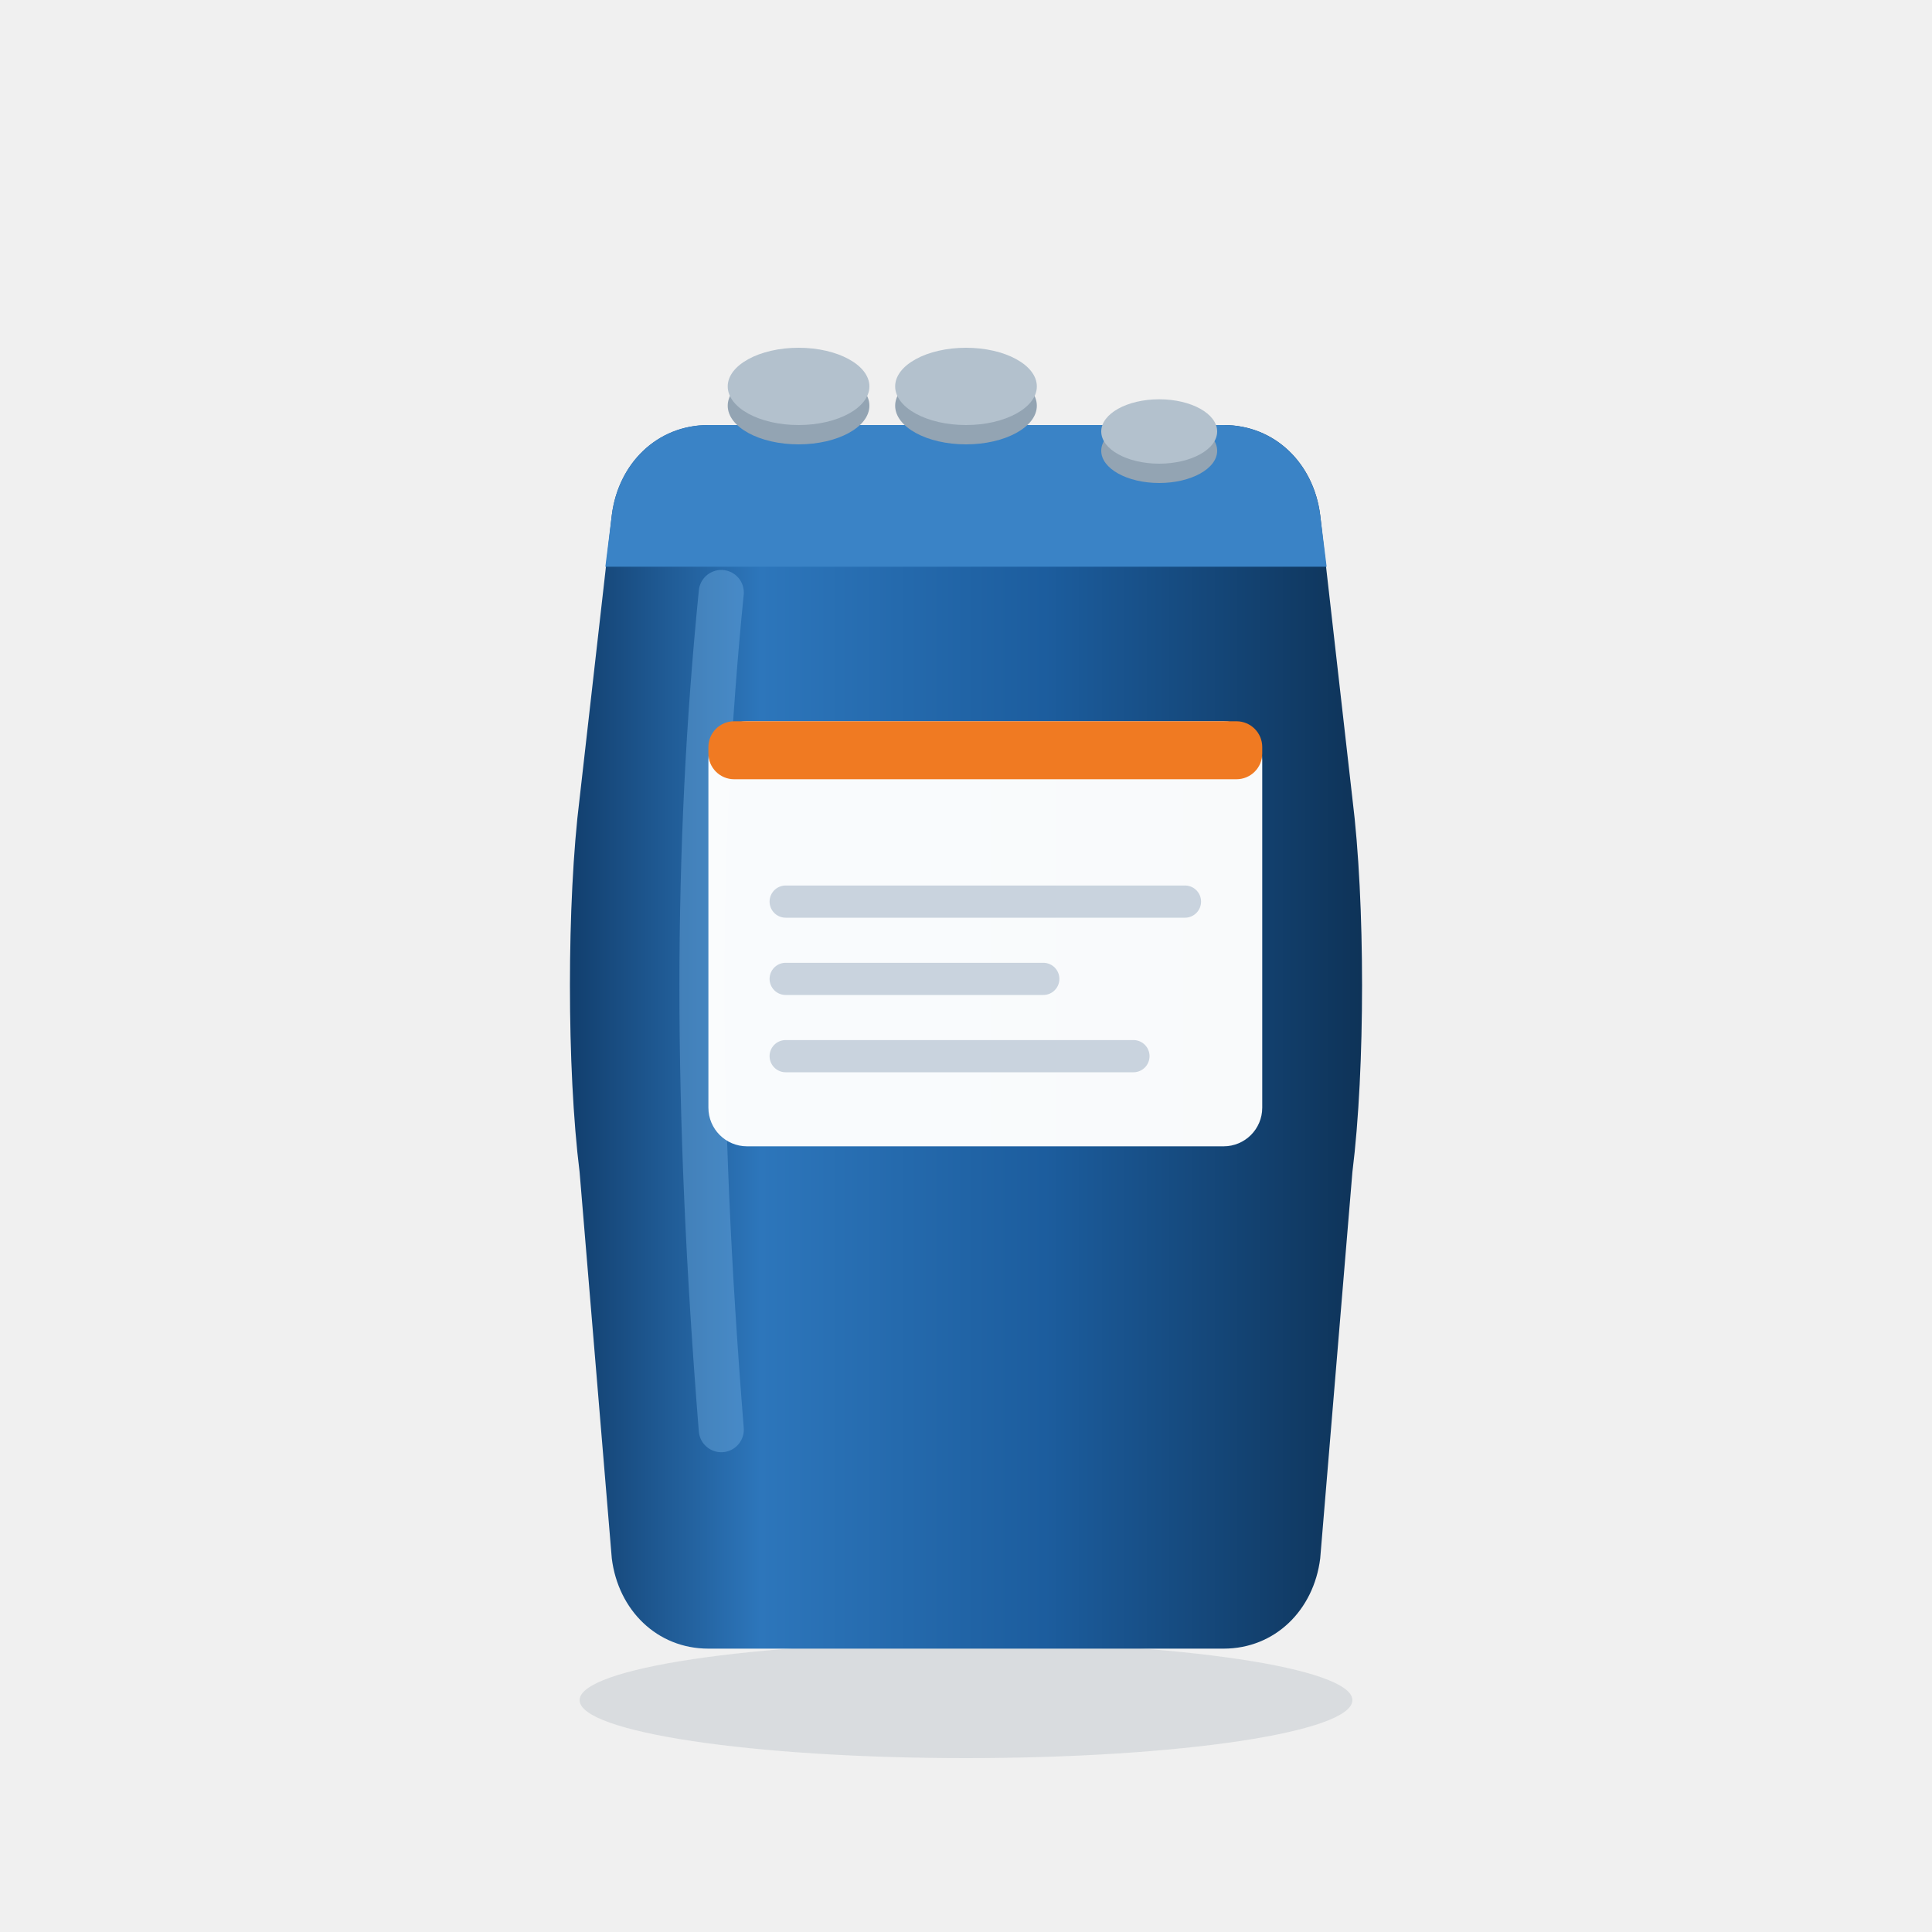
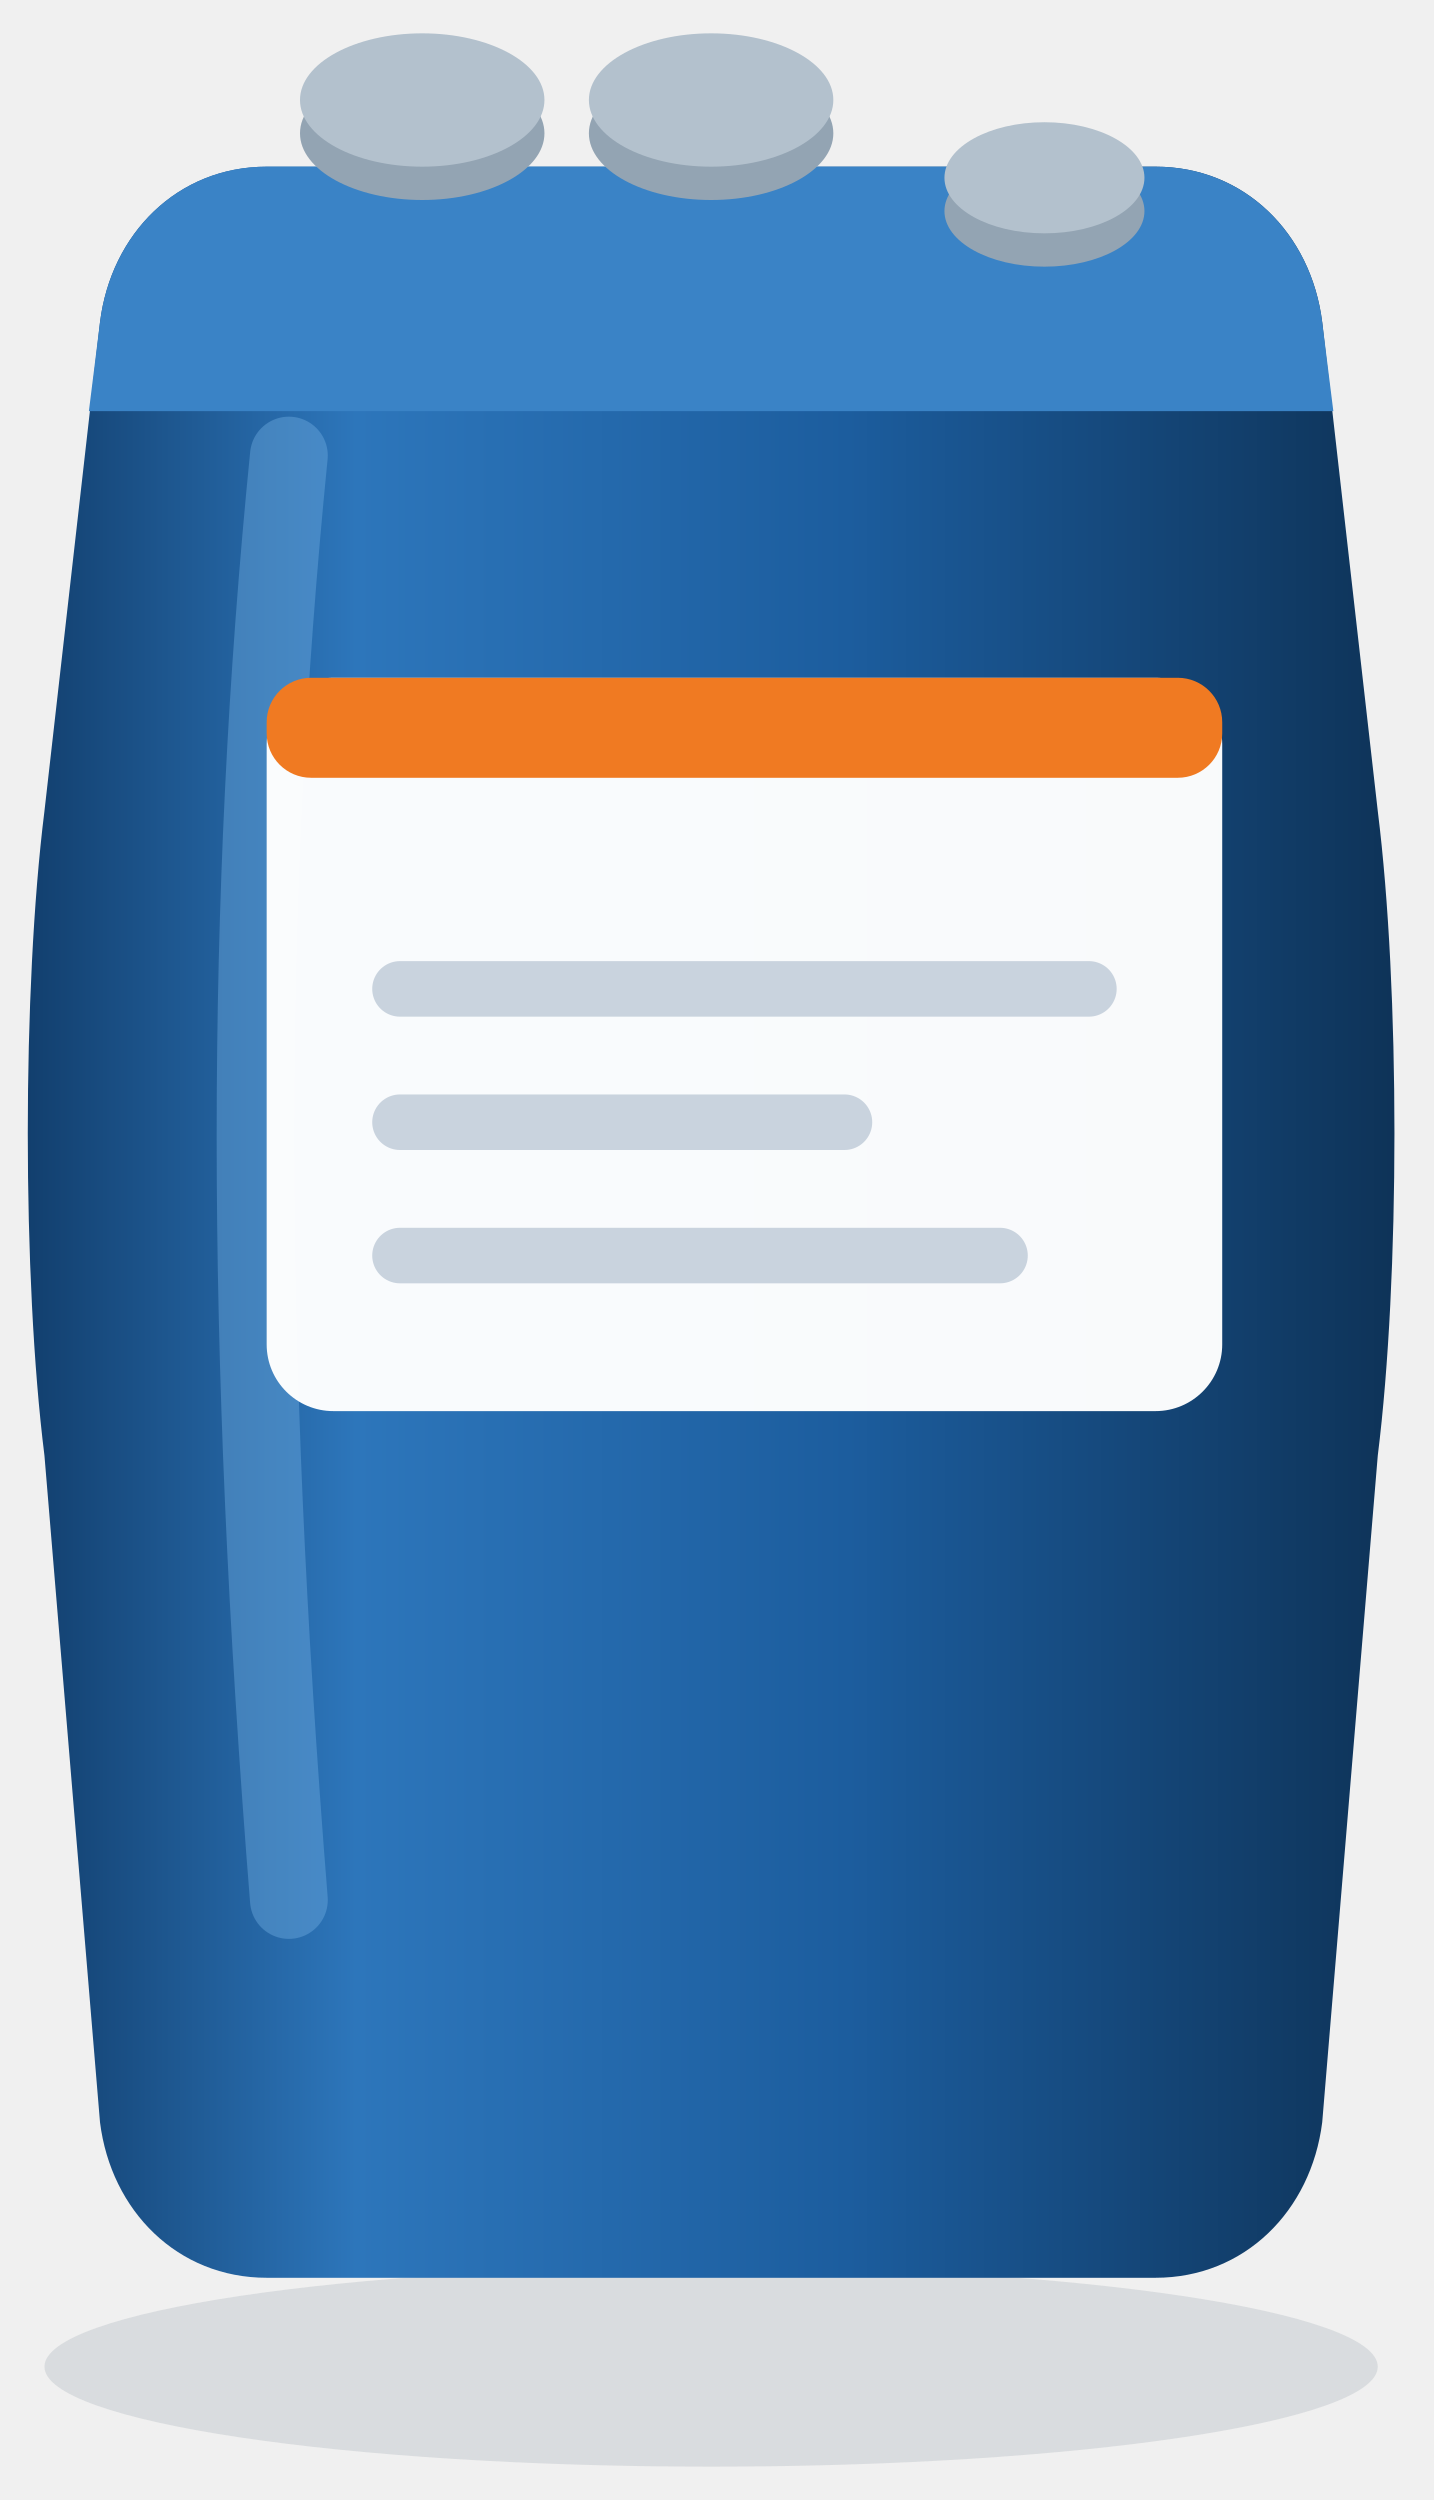
- <svg xmlns="http://www.w3.org/2000/svg" width="300" height="300" viewBox="0 0 300 300" role="img" aria-label="Bombona azul de 50 litros (ilustrativo)">
+ <svg xmlns="http://www.w3.org/2000/svg" width="129" height="225" viewBox="86 51 129 225" role="img" aria-label="Bombona azul de 50 litros (ilustrativo)">
  <defs>
    <linearGradient id="t-corpo" x1="0" y1="0" x2="1" y2="0">
      <stop offset="0" stop-color="#123f6e" />
      <stop offset="0.24" stop-color="#2d76bb" />
      <stop offset="0.6" stop-color="#1c5d9e" />
      <stop offset="1" stop-color="#0e3358" />
    </linearGradient>
  </defs>
  <ellipse cx="150" cy="264" rx="60" ry="9" fill="#0f2a44" opacity=".10" />
  <path d="M110 66h80c8 0 14 6 15 14l5 44c2 16 2 42 0 58l-5 60c-1 8-7 14-15 14h-80c-8 0-14-6-15-14l-5-60c-2-16-2-42 0-58l5-44c1-8 7-14 15-14z" fill="url(#t-corpo)" />
  <path d="M110 66h80c8 0 14 6 15 14l1 8H94l1-8c1-8 7-14 15-14z" fill="#3a83c6" />
  <ellipse cx="124" cy="63" rx="11" ry="6" fill="#93a4b3" />
  <ellipse cx="124" cy="60" rx="11" ry="6" fill="#b3c1cd" />
  <ellipse cx="150" cy="63" rx="11" ry="6" fill="#93a4b3" />
  <ellipse cx="150" cy="60" rx="11" ry="6" fill="#b3c1cd" />
  <ellipse cx="180" cy="70" rx="9" ry="5" fill="#93a4b3" />
  <ellipse cx="180" cy="67" rx="9" ry="5" fill="#b3c1cd" />
  <path d="M112 92c-4 40-4 80 0 130" stroke="#6aa8dd" stroke-width="7" stroke-linecap="round" opacity=".45" fill="none" />
  <rect x="110" y="112" width="86" height="66" rx="6" fill="#ffffff" opacity=".97" />
  <rect x="110" y="112" width="86" height="9" rx="4" fill="#F07A22" />
  <path d="M122 140h62M122 152h40M122 164h54" stroke="#c9d3de" stroke-width="5" stroke-linecap="round" />
</svg>
